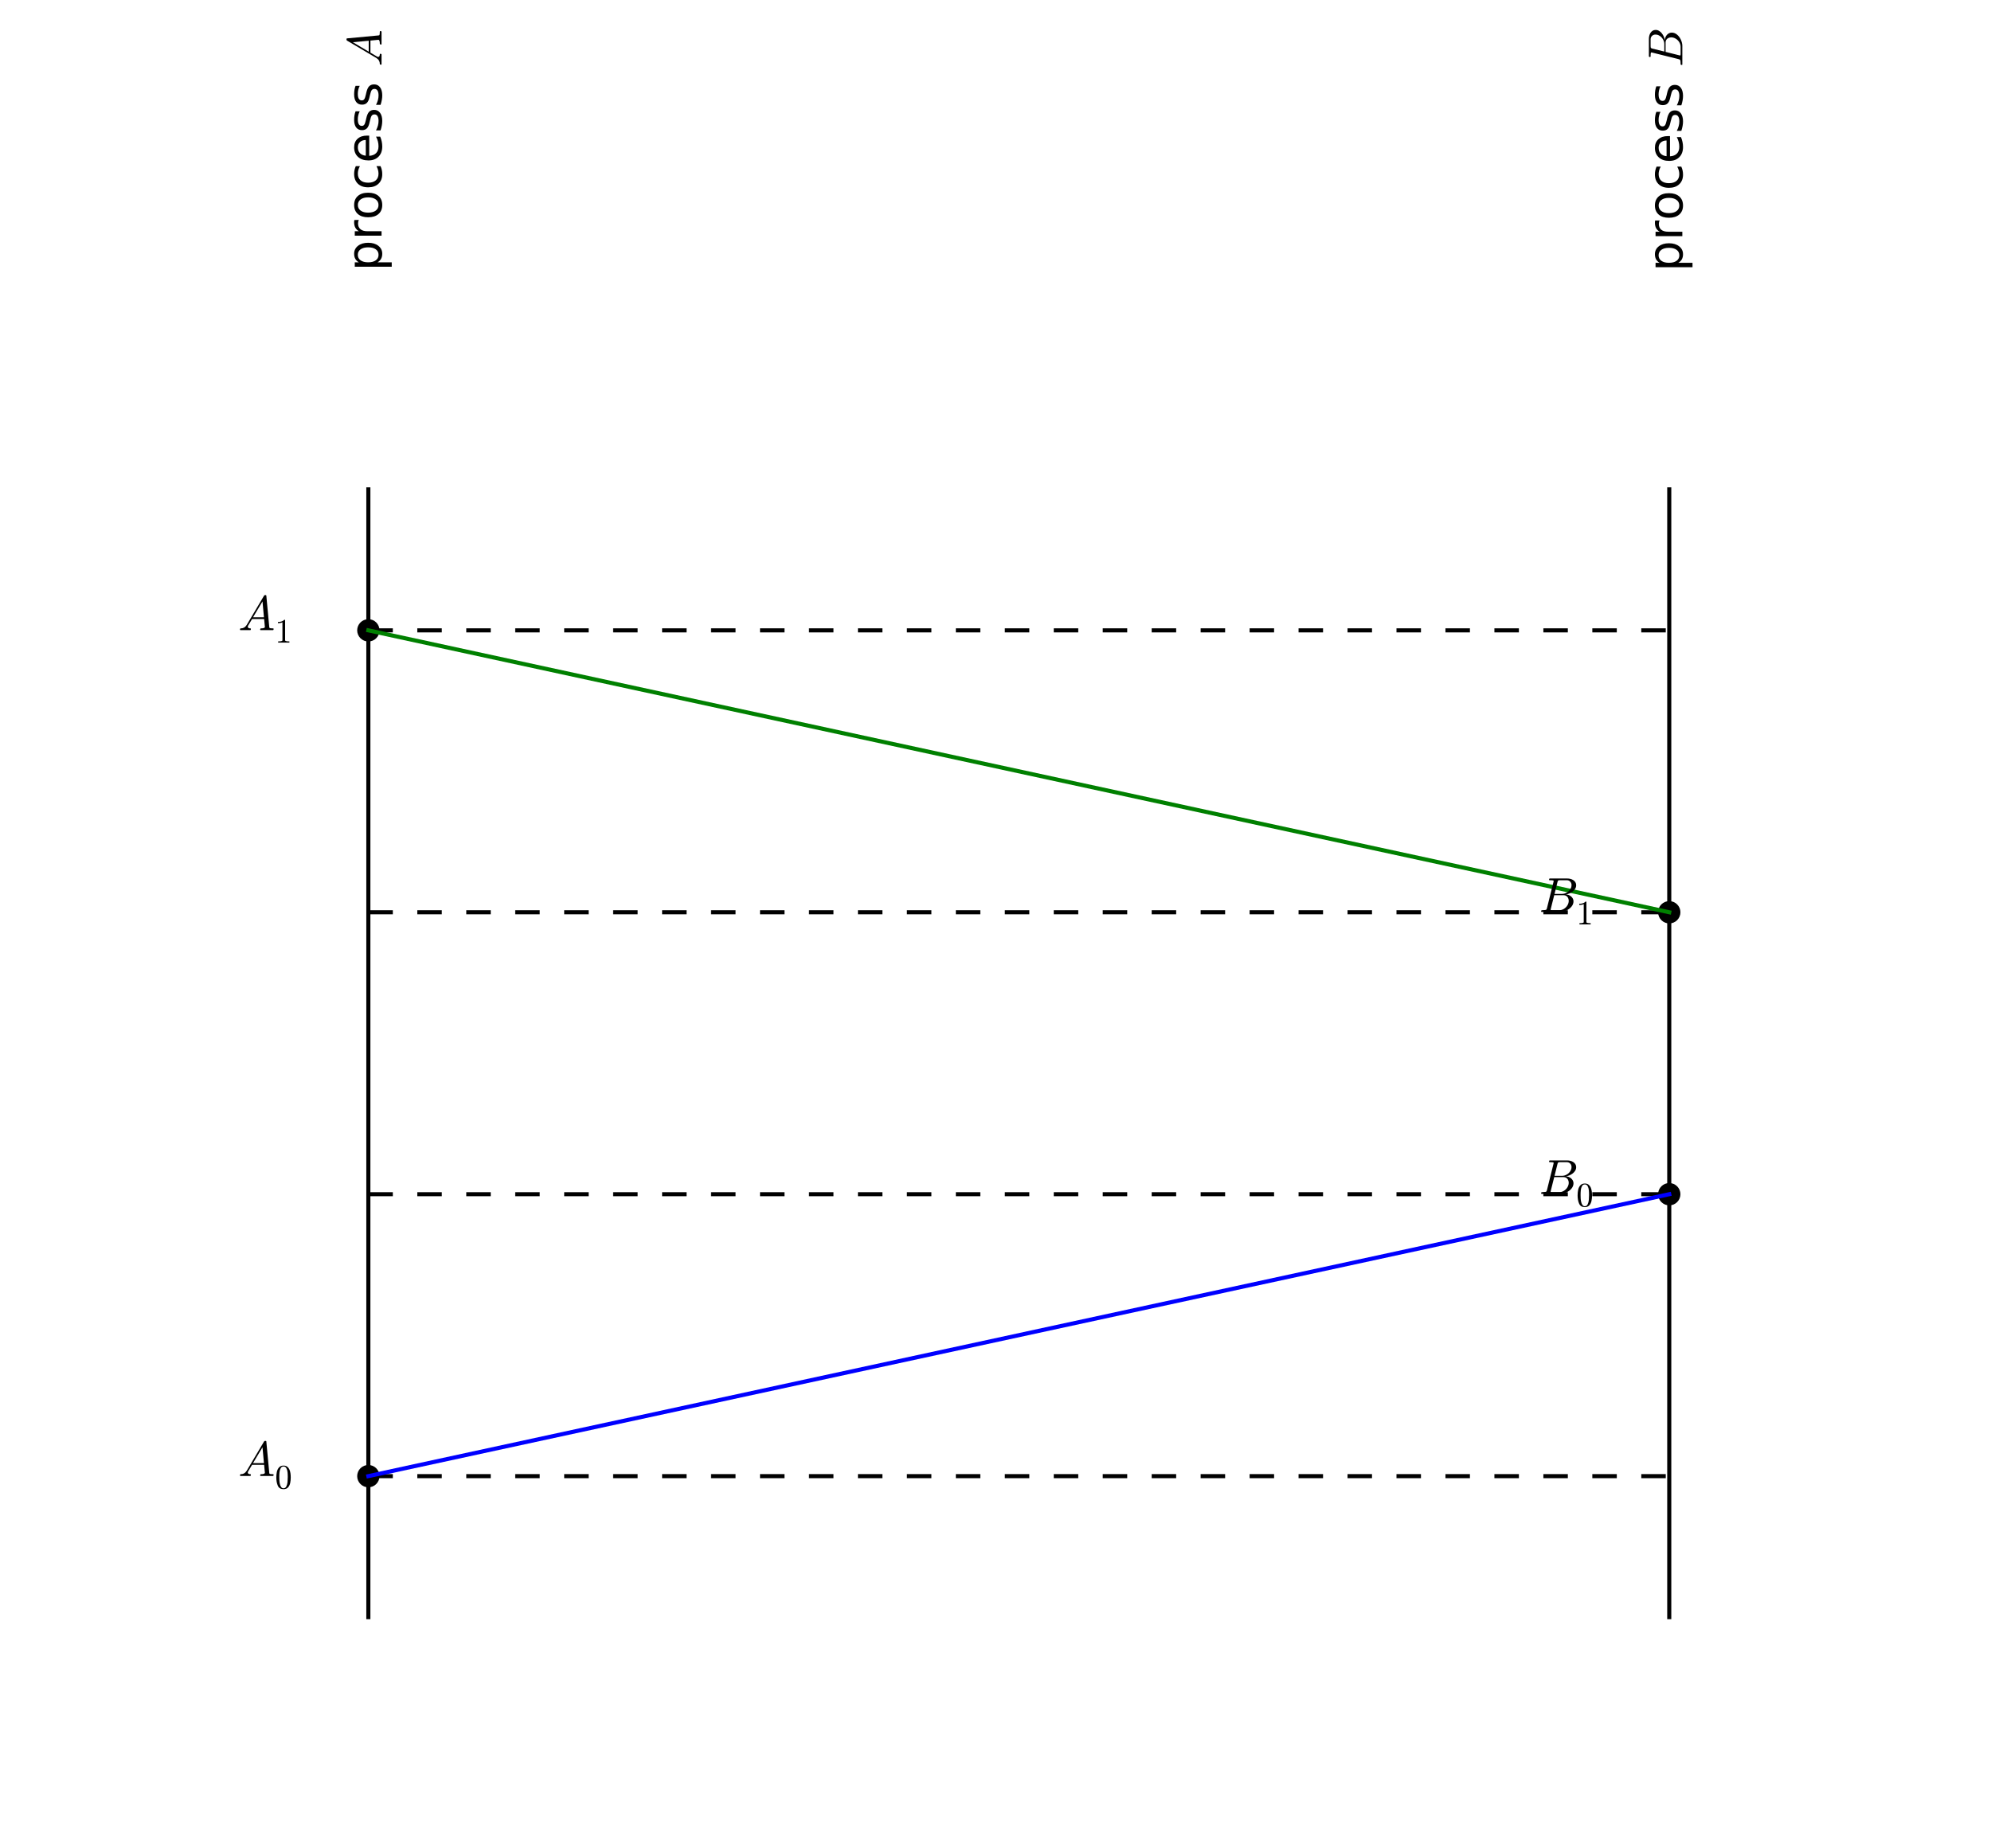
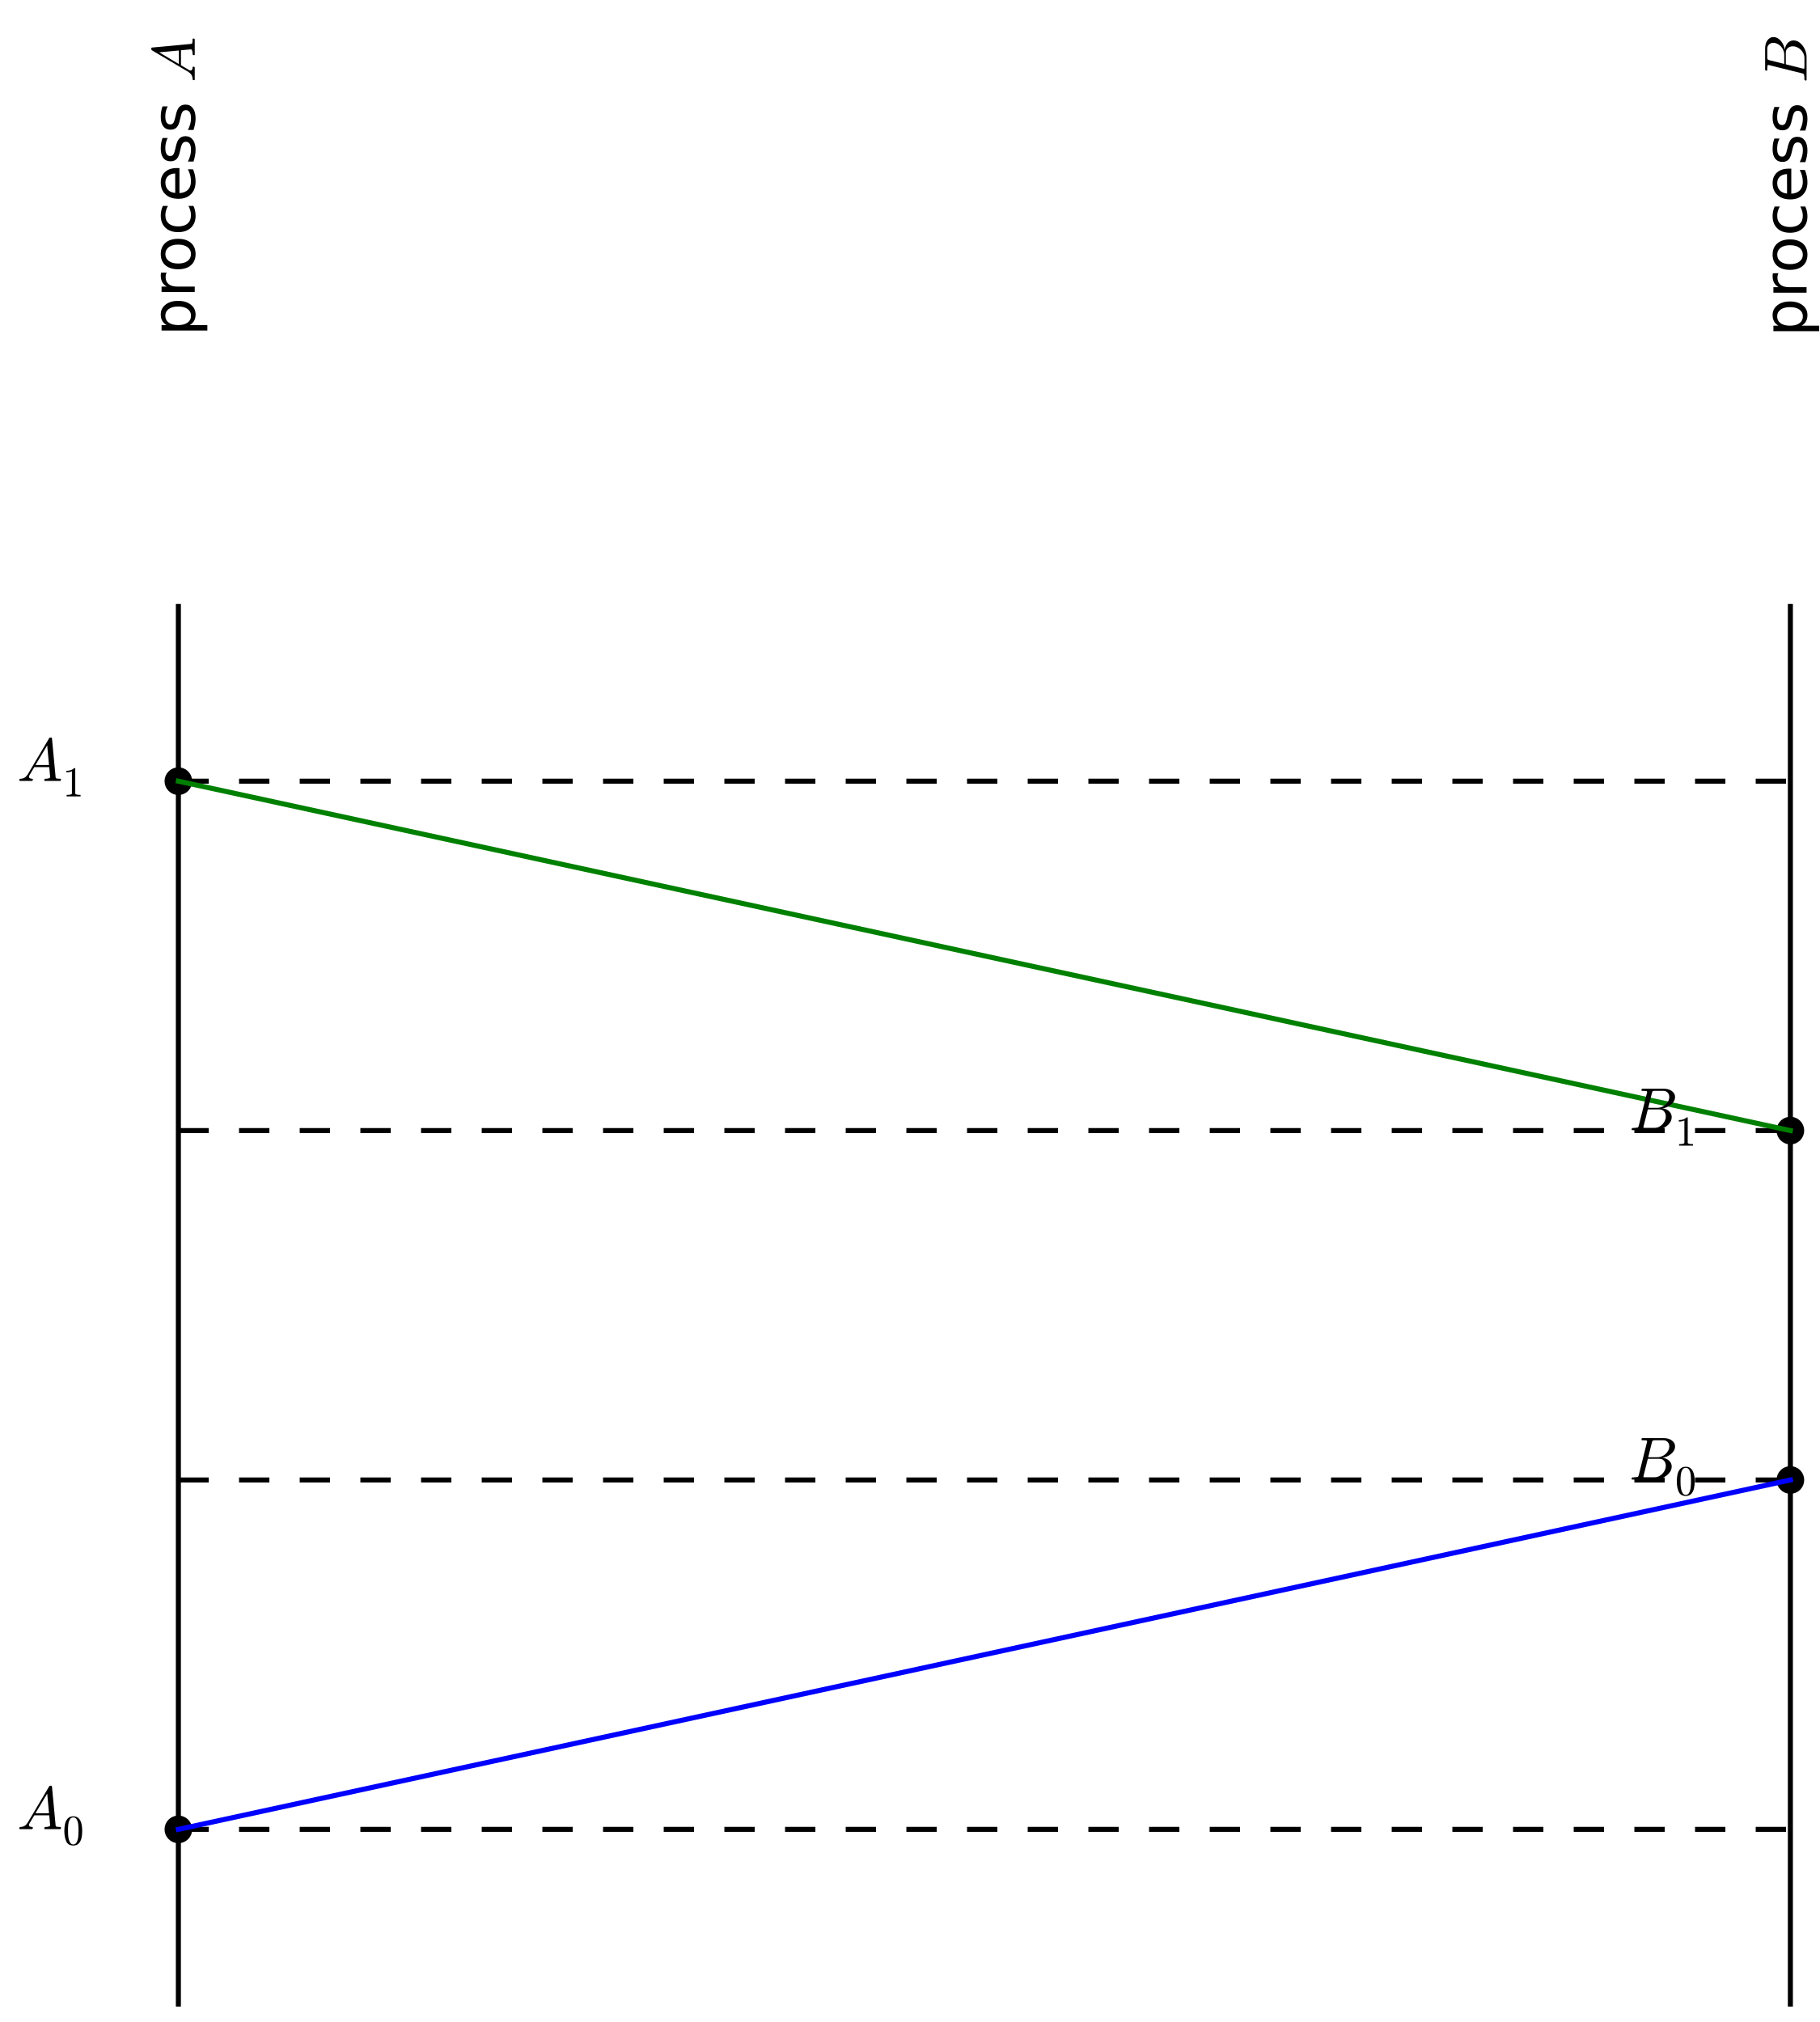
- <svg xmlns="http://www.w3.org/2000/svg" xmlns:xlink="http://www.w3.org/1999/xlink" height="453pt" version="1.1" viewBox="0 0 488 453" width="488pt">
+ <svg xmlns="http://www.w3.org/2000/svg" xmlns:xlink="http://www.w3.org/1999/xlink" version="1.1" viewBox="55 0 360 400">
  <defs>
    <style type="text/css">
*{stroke-linecap:butt;stroke-linejoin:round;}
  </style>
  </defs>
  <g id="figure_1">
    <g id="patch_1">
      <path d=" M0 453.827 L488.393 453.827 L488.393 5.68434e-14 L0 5.68434e-14 z " style="fill:#ffffff;" />
    </g>
    <g id="axes_1">
      <g id="PathCollection_1">
        <defs>
          <path d=" M0 2.236 C0.593 2.236 1.162 2 1.581 1.581 C2 1.162 2.236 0.593 2.236 0 C2.236 -0.593 2 -1.162 1.581 -1.581 C1.162 -2 0.593 -2.236 0 -2.236 C-0.593 -2.236 -1.162 -2 -1.581 -1.581 C-2 -1.162 -2.236 -0.593 -2.236 0 C-2.236 0.593 -2 1.162 -1.581 1.581 C-1.162 2 -0.593 2.236 0 2.236 z " id="C0_0_919e3f95db" />
        </defs>
        <g clip-path="url(#pb1732dcad3)">
          <use style="stroke:#000000;" x="90.283" xlink:href="#C0_0_919e3f95db" y="361.894" />
        </g>
        <g clip-path="url(#pb1732dcad3)">
          <use style="stroke:#000000;" x="409.14" xlink:href="#C0_0_919e3f95db" y="292.774" />
        </g>
      </g>
      <g id="PathCollection_2">
        <defs>
          <path d=" M0 2.236 C0.593 2.236 1.162 2 1.581 1.581 C2 1.162 2.236 0.593 2.236 0 C2.236 -0.593 2 -1.162 1.581 -1.581 C1.162 -2 0.593 -2.236 0 -2.236 C-0.593 -2.236 -1.162 -2 -1.581 -1.581 C-2 -1.162 -2.236 -0.593 -2.236 0 C-2.236 0.593 -2 1.162 -1.581 1.581 C-1.162 2 -0.593 2.236 0 2.236 z " id="C1_0_919e3f95db" />
        </defs>
        <g clip-path="url(#pb1732dcad3)">
          <use style="stroke:#000000;" x="409.14" xlink:href="#C1_0_919e3f95db" y="223.654" />
        </g>
        <g clip-path="url(#pb1732dcad3)">
          <use style="stroke:#000000;" x="90.283" xlink:href="#C1_0_919e3f95db" y="154.534" />
        </g>
      </g>
      <g id="line2d_1">
        <path clip-path="url(#pb1732dcad3)" d=" M90.283 361.894 L409.14 361.894" style="fill:none;stroke:#000000;stroke-dasharray:6,6;stroke-dashoffset:0.0;" />
      </g>
      <g id="line2d_2">
        <path clip-path="url(#pb1732dcad3)" d=" M90.283 292.774 L409.14 292.774" style="fill:none;stroke:#000000;stroke-dasharray:6,6;stroke-dashoffset:0.0;" />
      </g>
      <g id="line2d_3">
        <path clip-path="url(#pb1732dcad3)" d=" M90.283 223.654 L409.14 223.654" style="fill:none;stroke:#000000;stroke-dasharray:6,6;stroke-dashoffset:0.0;" />
      </g>
      <g id="line2d_4">
        <path clip-path="url(#pb1732dcad3)" d=" M90.283 154.534 L409.14 154.534" style="fill:none;stroke:#000000;stroke-dasharray:6,6;stroke-dashoffset:0.0;" />
      </g>
      <g id="line2d_5">
        <path clip-path="url(#pb1732dcad3)" d=" M90.283 396.454 L90.283 119.974" style="fill:none;stroke:#000000;stroke-linecap:square;" />
      </g>
      <g id="line2d_6">
        <path clip-path="url(#pb1732dcad3)" d=" M409.14 396.454 L409.14 119.974" style="fill:none;stroke:#000000;stroke-linecap:square;" />
      </g>
      <g id="line2d_7">
        <path clip-path="url(#pb1732dcad3)" d=" M90.283 361.894 L409.14 292.774" style="fill:none;stroke:#0000ff;stroke-linecap:square;" />
      </g>
      <g id="line2d_8">
        <path clip-path="url(#pb1732dcad3)" d=" M409.14 223.654 L90.283 154.534" style="fill:none;stroke:#008000;stroke-linecap:square;" />
      </g>
      <g id="text_1">
        <defs>
          <path d=" M30.609 48.391 Q23.391 48.391 19.188 42.75 Q14.984 37.109 14.984 27.297 Q14.984 17.484 19.156 11.844 Q23.344 6.203 30.609 6.203 Q37.797 6.203 41.984 11.859 Q46.188 17.531 46.188 27.297 Q46.188 37.016 41.984 42.703 Q37.797 48.391 30.609 48.391 M30.609 56 Q42.328 56 49.016 48.375 Q55.719 40.766 55.719 27.297 Q55.719 13.875 49.016 6.219 Q42.328 -1.422 30.609 -1.422 Q18.844 -1.422 12.172 6.219 Q5.516 13.875 5.516 27.297 Q5.516 40.766 12.172 48.375 Q18.844 56 30.609 56" id="DejaVuSans-6f" />
          <path d=" M18.109 8.203 L18.109 -20.797 L9.078 -20.797 L9.078 54.688 L18.109 54.688 L18.109 46.391 Q20.953 51.266 25.266 53.625 Q29.594 56 35.594 56 Q45.562 56 51.781 48.094 Q58.016 40.188 58.016 27.297 Q58.016 14.406 51.781 6.484 Q45.562 -1.422 35.594 -1.422 Q29.594 -1.422 25.266 0.953 Q20.953 3.328 18.109 8.203 M48.688 27.297 Q48.688 37.203 44.609 42.844 Q40.531 48.484 33.406 48.484 Q26.266 48.484 22.188 42.844 Q18.109 37.203 18.109 27.297 Q18.109 17.391 22.188 11.75 Q26.266 6.109 33.406 6.109 Q40.531 6.109 44.609 11.75 Q48.688 17.391 48.688 27.297" id="DejaVuSans-70" />
          <path id="DejaVuSans-20" />
          <path d=" M4.5 0 Q3.516 0 3.516 1.312 Q3.906 3.516 4.781 3.516 Q8.844 3.516 11.797 5.125 Q14.75 6.734 16.891 10.109 Q17.094 10.297 17.094 10.297 L52.781 70.516 Q53.562 71.578 54.688 71.578 L56 71.578 Q56.297 71.578 56.594 71.453 Q56.891 71.344 57.109 71.062 Q57.328 70.797 57.328 70.516 L63.375 5.906 Q63.375 5.469 63.812 4.594 Q64.797 3.516 71.297 3.516 Q72.312 3.516 72.312 2.203 Q71.969 0.875 71.75 0.438 Q71.531 0 70.609 0 L45.609 0 Q44.672 0 44.672 1.312 Q45.219 3.516 46 3.516 Q53.906 3.516 54.391 6.203 L52.875 22.703 L28.219 22.703 L20.219 9.281 Q19.484 8.203 19.484 6.781 Q19.484 5.031 21.172 4.266 Q22.859 3.516 24.906 3.516 Q25.875 3.516 25.875 2.203 Q25.531 0.781 25.328 0.391 Q25.141 0 24.219 0 z  M30.172 26.219 L52.484 26.219 L49.516 58.594 z " id="Cmmi10-41" />
          <path d=" M56.203 29.594 L56.203 25.203 L14.891 25.203 Q15.484 15.922 20.484 11.062 Q25.484 6.203 34.422 6.203 Q39.594 6.203 44.453 7.469 Q49.312 8.734 54.109 11.281 L54.109 2.781 Q49.266 0.734 44.188 -0.344 Q39.109 -1.422 33.891 -1.422 Q20.797 -1.422 13.156 6.188 Q5.516 13.812 5.516 26.812 Q5.516 40.234 12.766 48.109 Q20.016 56 32.328 56 Q43.359 56 49.781 48.891 Q56.203 41.797 56.203 29.594 M47.219 32.234 Q47.125 39.594 43.094 43.984 Q39.062 48.391 32.422 48.391 Q24.906 48.391 20.391 44.141 Q15.875 39.891 15.188 32.172 z " id="DejaVuSans-65" />
          <path d=" M48.781 52.594 L48.781 44.188 Q44.969 46.297 41.141 47.344 Q37.312 48.391 33.406 48.391 Q24.656 48.391 19.812 42.844 Q14.984 37.312 14.984 27.297 Q14.984 17.281 19.812 11.734 Q24.656 6.203 33.406 6.203 Q37.312 6.203 41.141 7.25 Q44.969 8.297 48.781 10.406 L48.781 2.094 Q45.016 0.344 40.984 -0.531 Q36.969 -1.422 32.422 -1.422 Q20.062 -1.422 12.781 6.344 Q5.516 14.109 5.516 27.297 Q5.516 40.672 12.859 48.328 Q20.219 56 33.016 56 Q37.156 56 41.109 55.141 Q45.062 54.297 48.781 52.594" id="DejaVuSans-63" />
          <path d=" M44.281 53.078 L44.281 44.578 Q40.484 46.531 36.375 47.5 Q32.281 48.484 27.875 48.484 Q21.188 48.484 17.844 46.438 Q14.5 44.391 14.5 40.281 Q14.5 37.156 16.891 35.375 Q19.281 33.594 26.516 31.984 L29.594 31.297 Q39.156 29.25 43.188 25.516 Q47.219 21.781 47.219 15.094 Q47.219 7.469 41.188 3.016 Q35.156 -1.422 24.609 -1.422 Q20.219 -1.422 15.453 -0.562 Q10.688 0.297 5.422 2 L5.422 11.281 Q10.406 8.688 15.234 7.391 Q20.062 6.109 24.812 6.109 Q31.156 6.109 34.562 8.281 Q37.984 10.453 37.984 14.406 Q37.984 18.062 35.516 20.016 Q33.062 21.969 24.703 23.781 L21.578 24.516 Q13.234 26.266 9.516 29.906 Q5.812 33.547 5.812 39.891 Q5.812 47.609 11.281 51.797 Q16.75 56 26.812 56 Q31.781 56 36.172 55.266 Q40.578 54.547 44.281 53.078" id="DejaVuSans-73" />
          <path d=" M41.109 46.297 Q39.594 47.172 37.812 47.578 Q36.031 48 33.891 48 Q26.266 48 22.188 43.047 Q18.109 38.094 18.109 28.812 L18.109 0 L9.078 0 L9.078 54.688 L18.109 54.688 L18.109 46.188 Q20.953 51.172 25.484 53.578 Q30.031 56 36.531 56 Q37.453 56 38.578 55.875 Q39.703 55.766 41.062 55.516 z " id="DejaVuSans-72" />
        </defs>
        <g transform="translate(93.56955 66.48)rotate(-90.0)scale(0.12 -0.12)">
          <use transform="translate(0.0 0.421875)" xlink:href="#DejaVuSans-70" />
          <use transform="translate(63.47656 0.421875)" xlink:href="#DejaVuSans-72" />
          <use transform="translate(104.5898 0.421875)" xlink:href="#DejaVuSans-6f" />
          <use transform="translate(165.7715 0.421875)" xlink:href="#DejaVuSans-63" />
          <use transform="translate(220.752 0.421875)" xlink:href="#DejaVuSans-65" />
          <use transform="translate(282.2754 0.421875)" xlink:href="#DejaVuSans-73" />
          <use transform="translate(334.375 0.421875)" xlink:href="#DejaVuSans-73" />
          <use transform="translate(386.4746 0.421875)" xlink:href="#DejaVuSans-20" />
          <use transform="translate(418.2617 0.421875)" xlink:href="#Cmmi10-41" />
        </g>
      </g>
      <g id="text_2">
        <defs>
          <path d=" M4.984 0 Q4 0 4 1.312 Q4.047 1.562 4.188 2.141 Q4.344 2.734 4.578 3.125 Q4.828 3.516 5.328 3.516 Q8.156 3.516 10.25 3.656 Q12.359 3.812 13.812 4.203 Q14.984 4.641 15.719 6.891 L29.391 61.812 Q29.594 62.797 29.594 63.188 Q29.594 64.266 28.422 64.406 Q26.516 64.797 21.188 64.797 Q20.219 64.797 20.219 66.109 Q20.266 66.359 20.406 66.969 Q20.562 67.578 20.828 67.938 Q21.094 68.312 21.484 68.312 L57.328 68.312 Q60.594 68.312 63.797 67.5 Q67 66.703 69.703 64.938 Q72.406 63.188 74 60.562 Q75.594 57.953 75.594 54.5 Q75.594 50.734 73.656 47.5 Q71.734 44.281 68.672 41.891 Q65.625 39.5 62.078 37.953 Q58.547 36.422 54.688 35.688 Q57.422 35.688 60.219 34.609 Q63.031 33.547 65.234 31.688 Q67.438 29.828 68.781 27.234 Q70.125 24.656 70.125 21.688 Q70.125 15.672 65.922 10.688 Q61.719 5.719 55.344 2.859 Q48.969 0 43.016 0 z  M23.391 4.297 Q23.391 3.516 26.812 3.516 L41.109 3.516 Q46 3.516 50.484 6.219 Q54.984 8.938 57.688 13.422 Q60.406 17.922 60.406 22.797 Q60.406 25.781 59.156 28.438 Q57.906 31.109 55.562 32.641 Q53.219 34.188 50.203 34.188 L30.719 34.188 L23.781 6.5 Q23.391 5.125 23.391 4.297 M31.391 36.812 L46.578 36.812 Q51.375 36.812 55.891 39.25 Q60.406 41.703 63.25 45.891 Q66.109 50.094 66.109 54.781 Q66.109 59.125 63.391 61.953 Q60.688 64.797 56.391 64.797 L42.672 64.797 Q39.984 64.797 39.062 64.297 Q38.141 63.812 37.5 61.375 z " id="Cmmi10-42" />
        </defs>
        <g transform="translate(412.4267 66.6)rotate(-90.0)scale(0.12 -0.12)">
          <use transform="translate(0.0 0.6875)" xlink:href="#DejaVuSans-70" />
          <use transform="translate(63.47656 0.6875)" xlink:href="#DejaVuSans-72" />
          <use transform="translate(104.5898 0.6875)" xlink:href="#DejaVuSans-6f" />
          <use transform="translate(165.7715 0.6875)" xlink:href="#DejaVuSans-63" />
          <use transform="translate(220.752 0.6875)" xlink:href="#DejaVuSans-65" />
          <use transform="translate(282.2754 0.6875)" xlink:href="#DejaVuSans-73" />
          <use transform="translate(334.375 0.6875)" xlink:href="#DejaVuSans-73" />
          <use transform="translate(386.4746 0.6875)" xlink:href="#DejaVuSans-20" />
          <use transform="translate(418.2617 0.6875)" xlink:href="#Cmmi10-42" />
        </g>
      </g>
      <g id="text_3">
        <defs>
          <path d=" M25 -2.203 Q12.75 -2.203 8.328 7.875 Q3.906 17.969 3.906 31.891 Q3.906 40.578 5.484 48.234 Q7.078 55.906 11.781 61.25 Q16.5 66.609 25 66.609 Q31.594 66.609 35.781 63.375 Q39.984 60.156 42.188 55.047 Q44.391 49.953 45.188 44.109 Q46 38.281 46 31.891 Q46 23.297 44.406 15.797 Q42.828 8.297 38.188 3.047 Q33.547 -2.203 25 -2.203 M25 0.391 Q30.562 0.391 33.297 6.094 Q36.031 11.812 36.672 18.75 Q37.312 25.688 37.312 33.5 Q37.312 41.016 36.672 47.359 Q36.031 53.719 33.312 58.859 Q30.609 64.016 25 64.016 Q19.344 64.016 16.609 58.828 Q13.875 53.656 13.234 47.328 Q12.594 41.016 12.594 33.5 Q12.594 27.938 12.859 23 Q13.141 18.062 14.312 12.812 Q15.484 7.562 18.094 3.969 Q20.703 0.391 25 0.391" id="Cmr10-30" />
        </defs>
        <g transform="translate(58.39696 361.8938)scale(0.12 -0.12)">
          <use transform="translate(0.0 0.421875)" xlink:href="#Cmmi10-41" />
          <use transform="translate(75.0 -25.0875)scale(0.7)" xlink:href="#Cmr10-30" />
        </g>
      </g>
      <g id="text_4">
        <defs>
          <path d=" M9.281 0 L9.281 3.516 Q21.781 3.516 21.781 6.688 L21.781 59.188 Q16.609 56.688 8.688 56.688 L8.688 60.203 Q20.953 60.203 27.203 66.609 L28.609 66.609 Q28.953 66.609 29.266 66.328 Q29.594 66.062 29.594 65.719 L29.594 6.688 Q29.594 3.516 42.094 3.516 L42.094 0 z " id="Cmr10-31" />
        </defs>
        <g transform="translate(58.39696 154.5337)scale(0.12 -0.12)">
          <use transform="translate(0.0 0.421875)" xlink:href="#Cmmi10-41" />
          <use transform="translate(75.0 -25.0875)scale(0.7)" xlink:href="#Cmr10-31" />
        </g>
      </g>
      <g id="text_5">
        <g transform="translate(377.2541 292.7738)scale(0.12 -0.12)">
          <use transform="translate(0.0 0.6875)" xlink:href="#Cmmi10-42" />
          <use transform="translate(75.78125 -24.82187)scale(0.7)" xlink:href="#Cmr10-30" />
        </g>
      </g>
      <g id="text_6">
        <g transform="translate(377.2541 223.6538)scale(0.12 -0.12)">
          <use transform="translate(0.0 0.6875)" xlink:href="#Cmmi10-42" />
          <use transform="translate(75.78125 -24.82187)scale(0.7)" xlink:href="#Cmr10-31" />
        </g>
      </g>
    </g>
  </g>
  <defs>
    <clipPath id="pb1732dcad3">
      <rect height="345.6" width="446.4" x="26.511" y="85.414" />
    </clipPath>
  </defs>
</svg>
